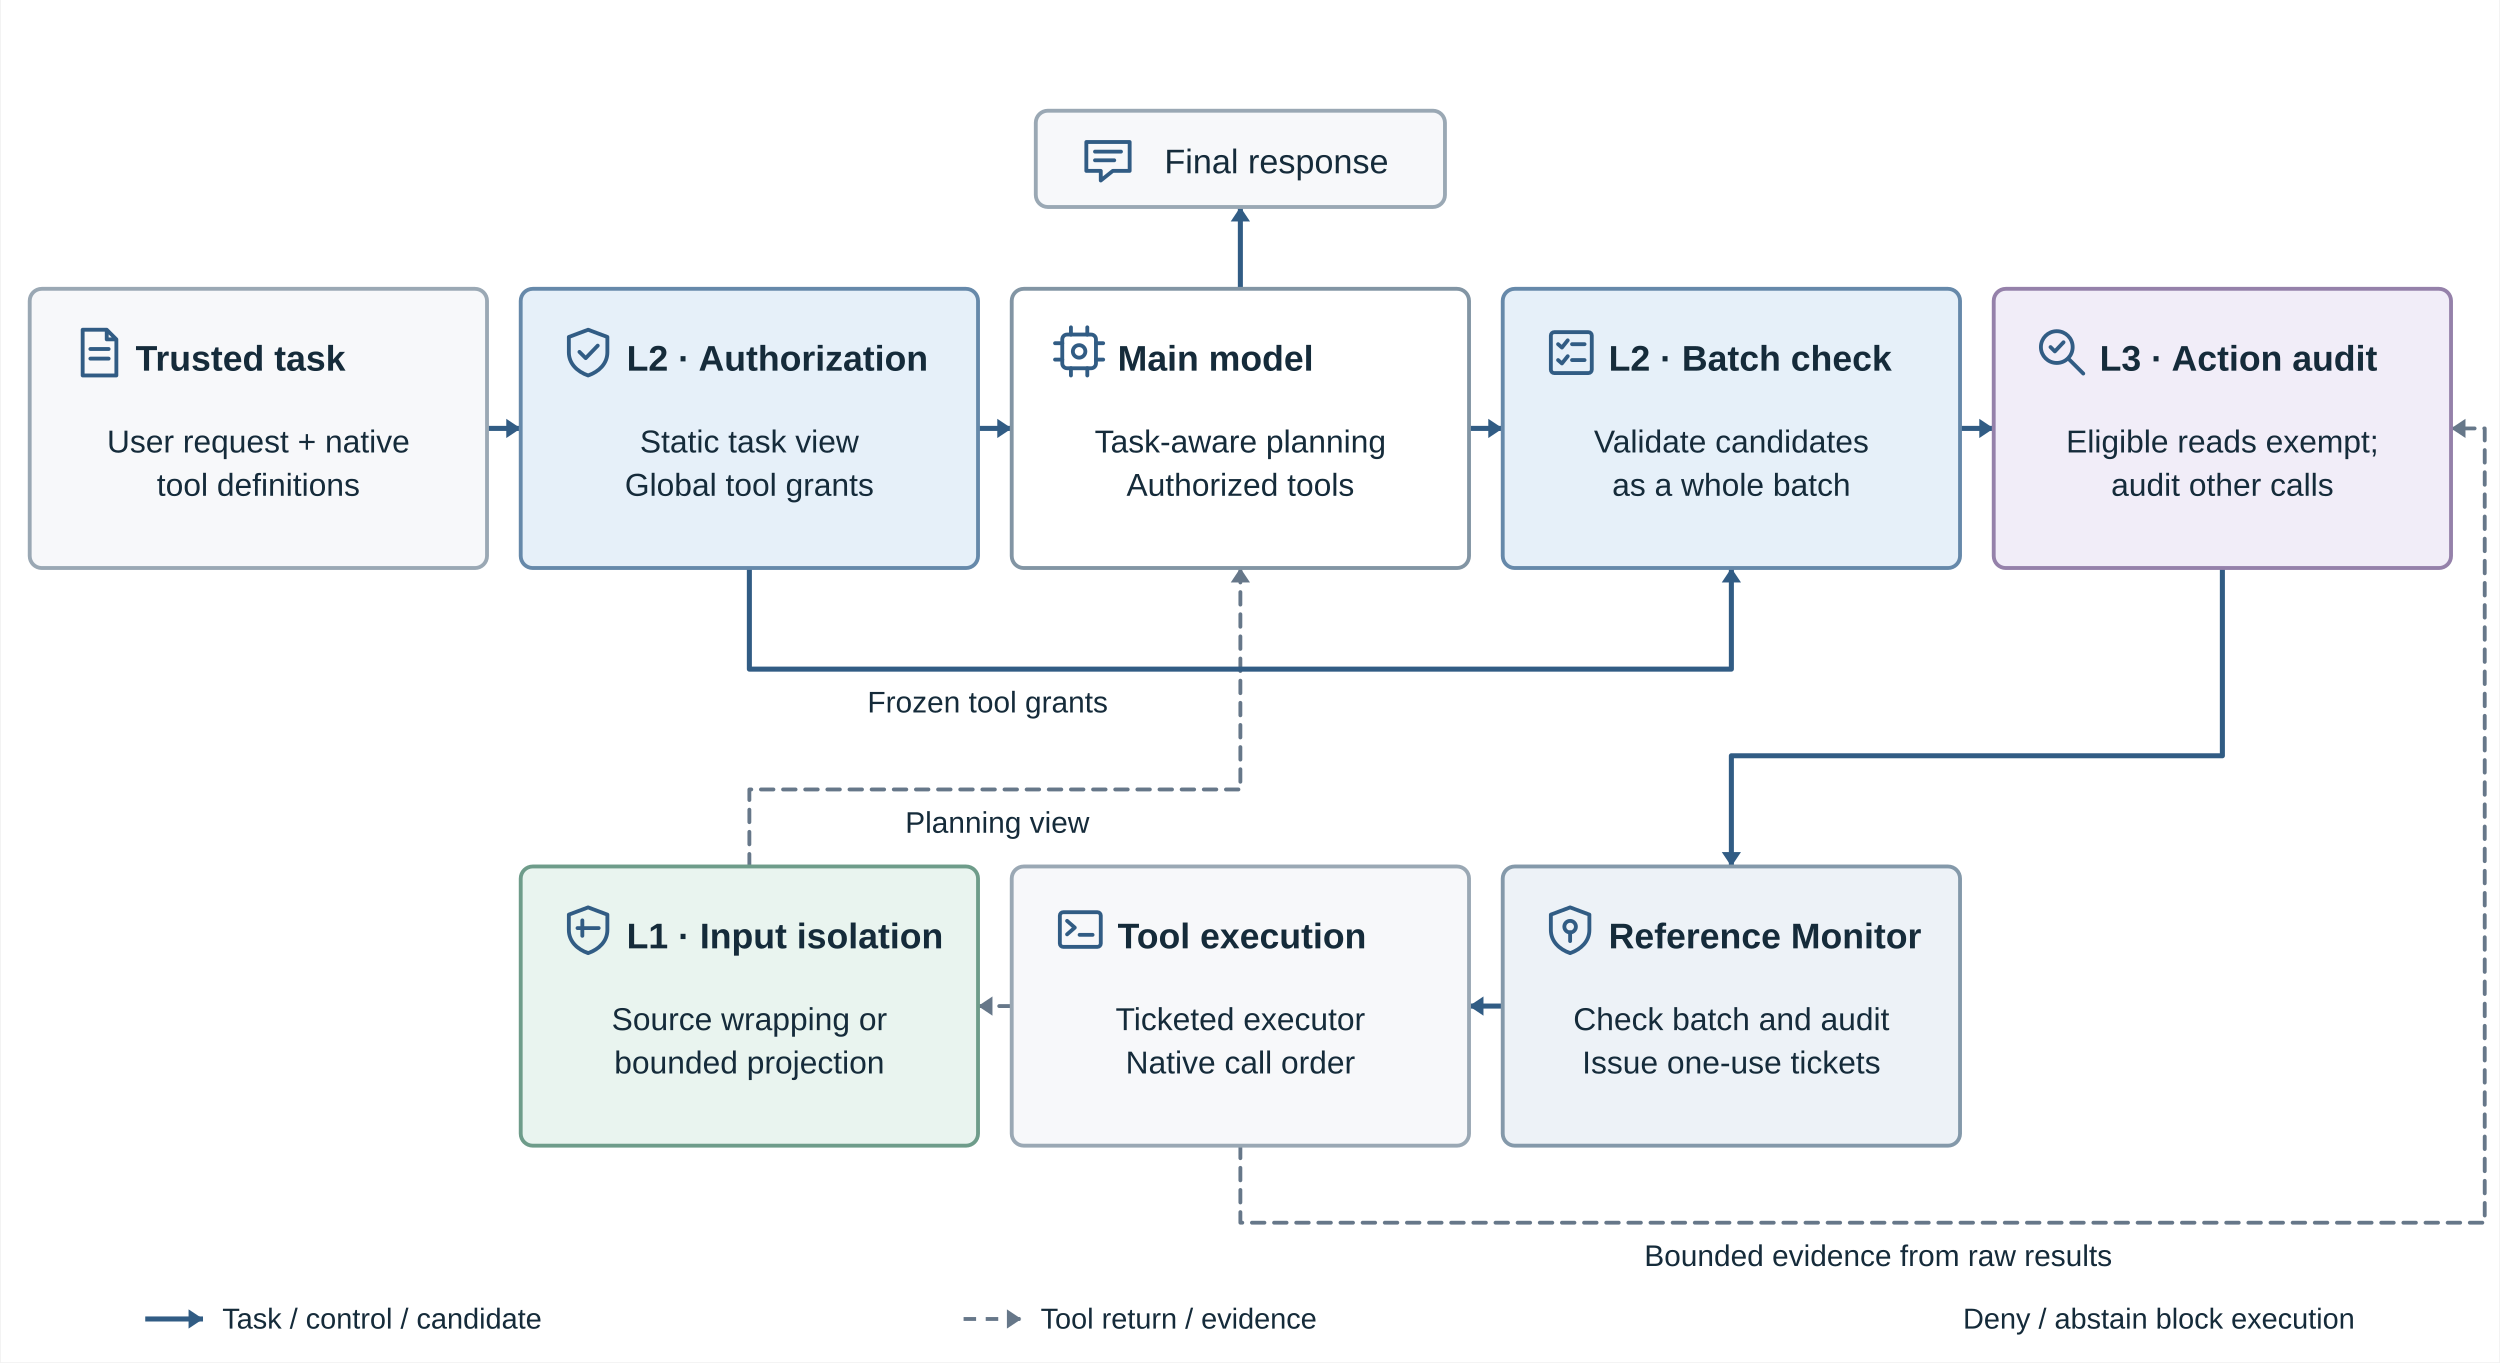
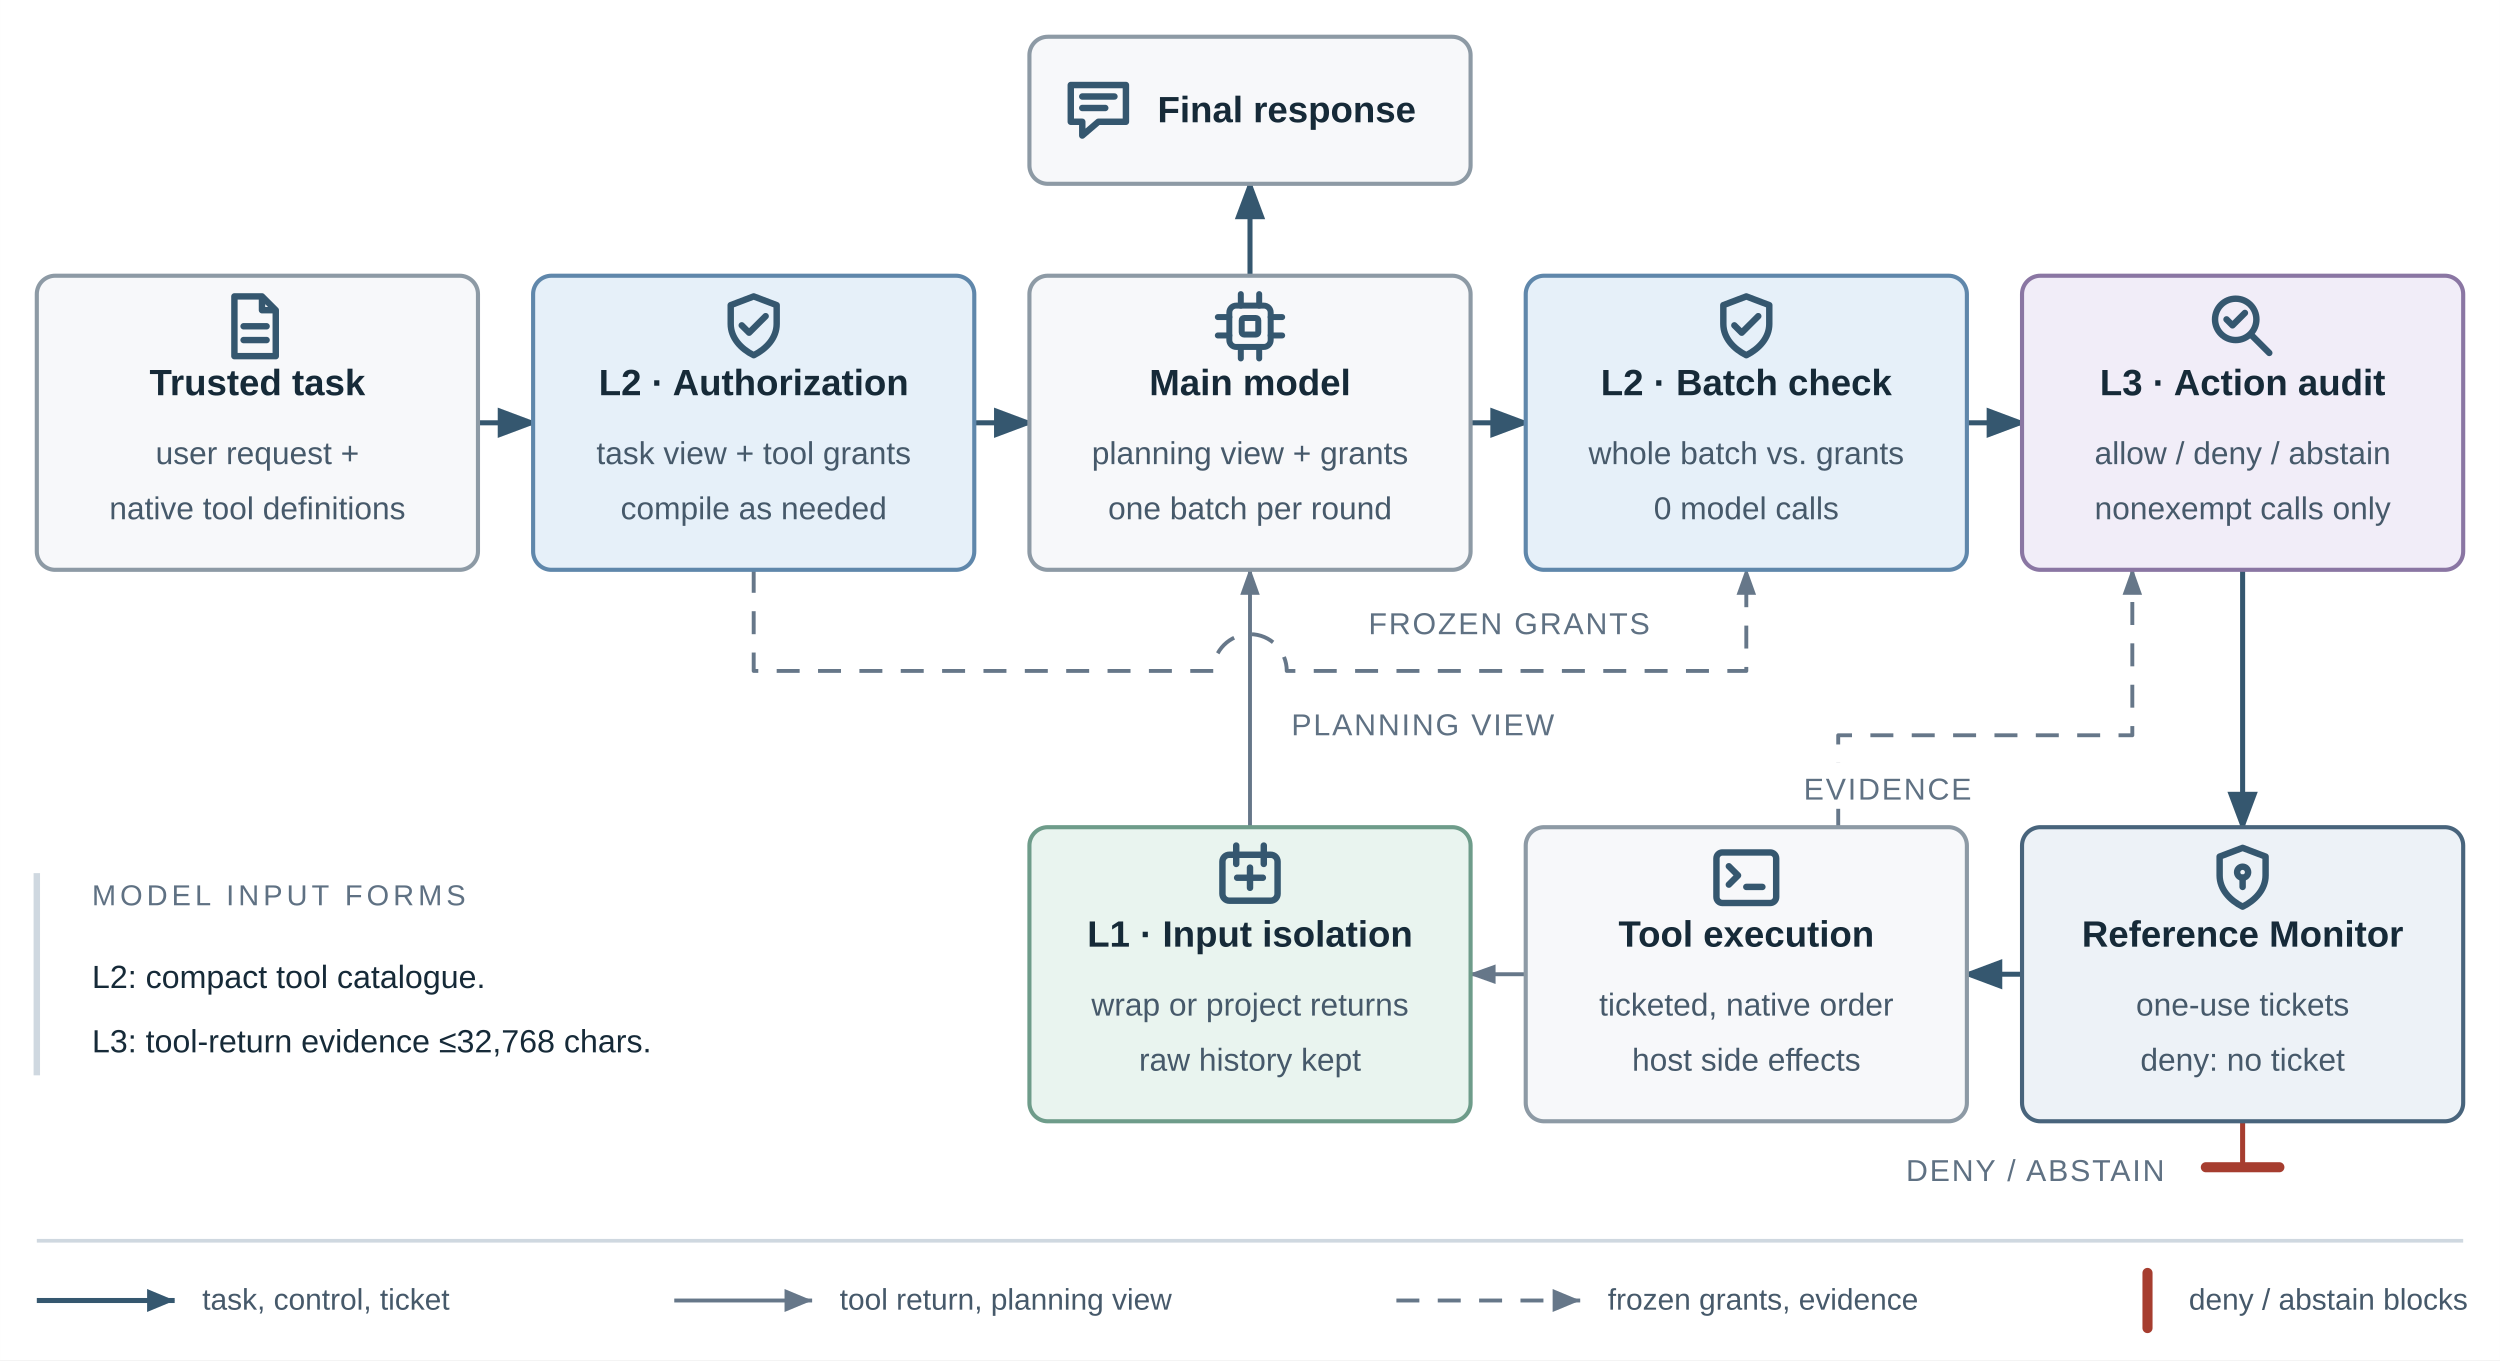
- <svg xmlns="http://www.w3.org/2000/svg" width="183mm" height="99.72mm" viewBox="0 0 519 283" role="img" aria-labelledby="dscg-title dscg-desc">
-   <rect x="0" y="0" width="519" height="283" fill="#ffffff" />
-   <g id="edge-task-to-authorization" fill="none" stroke="#315c84" stroke-width="1.05" stroke-linecap="round" stroke-linejoin="round">
-     <path d="M101 89 H108" />
-   </g>
-   <polygon points="108,89 105,87 105,91" fill="#315c84" />
-   <g id="edge-authorization-to-model" fill="none" stroke="#315c84" stroke-width="1.05" stroke-linecap="round" stroke-linejoin="round">
-     <path d="M203 89 H210" />
-   </g>
-   <polygon points="210,89 207,87 207,91" fill="#315c84" />
-   <g id="edge-model-to-batch" fill="none" stroke="#315c84" stroke-width="1.05" stroke-linecap="round" stroke-linejoin="round">
-     <path d="M305 89 H312" />
-   </g>
-   <polygon points="312,89 309,87 309,91" fill="#315c84" />
-   <g id="edge-batch-to-audit" fill="none" stroke="#315c84" stroke-width="1.05" stroke-linecap="round" stroke-linejoin="round">
-     <path d="M407 89 H414" />
-   </g>
-   <polygon points="414,89 411,87 411,91" fill="#315c84" />
-   <g id="edge-audit-to-monitor" fill="none" stroke="#315c84" stroke-width="1.05" stroke-linecap="round" stroke-linejoin="round">
-     <path d="M461.5 118 V157 H359.5 V180" />
-   </g>
-   <polygon points="359.5,180 357.5,177 361.5,177" fill="#315c84" />
-   <g id="edge-monitor-to-execution" fill="none" stroke="#315c84" stroke-width="1.05" stroke-linecap="round" stroke-linejoin="round">
-     <path d="M312 209 H305" />
-   </g>
-   <polygon points="305,209 308,207 308,211" fill="#315c84" />
-   <g id="edge-execution-to-isolation" fill="none" stroke="#667789" stroke-width="0.8" stroke-linecap="round" stroke-linejoin="round">
-     <path d="M210.000 209.000 L207.400 209.000 M205.400 209.000 L203.000 209.000" />
-   </g>
-   <polygon points="203,209 206,207 206,211" fill="#667789" />
-   <g id="edge-isolation-to-planner" fill="none" stroke="#667789" stroke-width="0.8" stroke-linecap="round" stroke-linejoin="round">
-     <path d="M155.500 180.000 L155.500 177.400 M155.500 175.400 L155.500 172.800 M155.500 170.800 L155.500 168.200 M155.500 166.200 L155.500 164.000 M155.500 164.000 L155.900 164.000 M157.900 164.000 L160.500 164.000 M162.500 164.000 L165.100 164.000 M167.100 164.000 L169.700 164.000 M171.700 164.000 L174.300 164.000 M176.300 164.000 L178.900 164.000 M180.900 164.000 L183.500 164.000 M185.500 164.000 L188.100 164.000 M190.100 164.000 L192.700 164.000 M194.700 164.000 L197.300 164.000 M199.300 164.000 L201.900 164.000 M203.900 164.000 L206.500 164.000 M208.500 164.000 L211.100 164.000 M213.100 164.000 L215.700 164.000 M217.700 164.000 L220.300 164.000 M222.300 164.000 L224.900 164.000 M226.900 164.000 L229.500 164.000 M231.500 164.000 L234.100 164.000 M236.100 164.000 L238.700 164.000 M240.700 164.000 L243.300 164.000 M245.300 164.000 L247.900 164.000 M249.900 164.000 L252.500 164.000 M254.500 164.000 L257.100 164.000 M257.500 162.400 L257.500 159.800 M257.500 157.800 L257.500 155.200 M257.500 153.200 L257.500 150.600 M257.500 148.600 L257.500 146.000 M257.500 144.000 L257.500 141.400 M257.500 139.400 L257.500 136.800 M257.500 134.800 L257.500 132.200 M257.500 130.200 L257.500 127.600 M257.500 125.600 L257.500 123.000 M257.500 121.000 L257.500 118.400" />
-   </g>
-   <polygon points="257.5,118 255.5,121 259.5,121" fill="#667789" />
-   <g id="edge-frozen-grants-to-batch" fill="none" stroke="#315c84" stroke-width="1.05" stroke-linecap="round" stroke-linejoin="round">
-     <path d="M155.5 118 V139 H359.5 V118" />
-   </g>
-   <polygon points="359.5,118 357.5,121 361.5,121" fill="#315c84" />
-   <g id="edge-raw-evidence-to-audit" fill="none" stroke="#667789" stroke-width="0.8" stroke-linecap="round" stroke-linejoin="round">
-     <path d="M257.500 238.000 L257.500 240.600 M257.500 242.600 L257.500 245.200 M257.500 247.200 L257.500 249.800 M257.500 251.800 L257.500 254.000 M257.500 254.000 L257.900 254.000 M259.900 254.000 L262.500 254.000 M264.500 254.000 L267.100 254.000 M269.100 254.000 L271.700 254.000 M273.700 254.000 L276.300 254.000 M278.300 254.000 L280.900 254.000 M282.900 254.000 L285.500 254.000 M287.500 254.000 L290.100 254.000 M292.100 254.000 L294.700 254.000 M296.700 254.000 L299.300 254.000 M301.300 254.000 L303.900 254.000 M305.900 254.000 L308.500 254.000 M310.500 254.000 L313.100 254.000 M315.100 254.000 L317.700 254.000 M319.700 254.000 L322.300 254.000 M324.300 254.000 L326.900 254.000 M328.900 254.000 L331.500 254.000 M333.500 254.000 L336.100 254.000 M338.100 254.000 L340.700 254.000 M342.700 254.000 L345.300 254.000 M347.300 254.000 L349.900 254.000 M351.900 254.000 L354.500 254.000 M356.500 254.000 L359.100 254.000 M361.100 254.000 L363.700 254.000 M365.700 254.000 L368.300 254.000 M370.300 254.000 L372.900 254.000 M374.900 254.000 L377.500 254.000 M379.500 254.000 L382.100 254.000 M384.100 254.000 L386.700 254.000 M388.700 254.000 L391.300 254.000 M393.300 254.000 L395.900 254.000 M397.900 254.000 L400.500 254.000 M402.500 254.000 L405.100 254.000 M407.100 254.000 L409.700 254.000 M411.700 254.000 L414.300 254.000 M416.300 254.000 L418.900 254.000 M420.900 254.000 L423.500 254.000 M425.500 254.000 L428.100 254.000 M430.100 254.000 L432.700 254.000 M434.700 254.000 L437.300 254.000 M439.300 254.000 L441.900 254.000 M443.900 254.000 L446.500 254.000 M448.500 254.000 L451.100 254.000 M453.100 254.000 L455.700 254.000 M457.700 254.000 L460.300 254.000 M462.300 254.000 L464.900 254.000 M466.900 254.000 L469.500 254.000 M471.500 254.000 L474.100 254.000 M476.100 254.000 L478.700 254.000 M480.700 254.000 L483.300 254.000 M485.300 254.000 L487.900 254.000 M489.900 254.000 L492.500 254.000 M494.500 254.000 L497.100 254.000 M499.100 254.000 L501.700 254.000 M503.700 254.000 L506.300 254.000 M508.300 254.000 L510.900 254.000 M512.900 254.000 L515.500 254.000 M516.000 252.500 L516.000 249.900 M516.000 247.900 L516.000 245.300 M516.000 243.300 L516.000 240.700 M516.000 238.700 L516.000 236.100 M516.000 234.100 L516.000 231.500 M516.000 229.500 L516.000 226.900 M516.000 224.900 L516.000 222.300 M516.000 220.300 L516.000 217.700 M516.000 215.700 L516.000 213.100 M516.000 211.100 L516.000 208.500 M516.000 206.500 L516.000 203.900 M516.000 201.900 L516.000 199.300 M516.000 197.300 L516.000 194.700 M516.000 192.700 L516.000 190.100 M516.000 188.100 L516.000 185.500 M516.000 183.500 L516.000 180.900 M516.000 178.900 L516.000 176.300 M516.000 174.300 L516.000 171.700 M516.000 169.700 L516.000 167.100 M516.000 165.100 L516.000 162.500 M516.000 160.500 L516.000 157.900 M516.000 155.900 L516.000 153.300 M516.000 151.300 L516.000 148.700 M516.000 146.700 L516.000 144.100 M516.000 142.100 L516.000 139.500 M516.000 137.500 L516.000 134.900 M516.000 132.900 L516.000 130.300 M516.000 128.300 L516.000 125.700 M516.000 123.700 L516.000 121.100 M516.000 119.100 L516.000 116.500 M516.000 114.500 L516.000 111.900 M516.000 109.900 L516.000 107.300 M516.000 105.300 L516.000 102.700 M516.000 100.700 L516.000 98.100 M516.000 96.100 L516.000 93.500 M516.000 91.500 L516.000 89.000 M516.000 89.000 L515.900 89.000 M513.900 89.000 L511.300 89.000 M509.300 89.000 L509.000 89.000" />
-   </g>
-   <polygon points="509,89 512,87 512,91" fill="#667789" />
-   <g id="edge-model-to-response" fill="none" stroke="#315c84" stroke-width="1.05" stroke-linecap="round" stroke-linejoin="round">
-     <path d="M257.5 60 V43" />
-   </g>
-   <polygon points="257.5,43 255.5,46 259.5,46" fill="#315c84" />
-   <text x="205" y="148" text-anchor="middle" font-family="Arial, Helvetica, sans-serif" font-size="6.2" fill="#152b3a">Frozen tool grants</text>
-   <text x="207" y="173" text-anchor="middle" font-family="Arial, Helvetica, sans-serif" font-size="6.2" fill="#152b3a">Planning view</text>
-   <text x="390" y="263" text-anchor="middle" font-family="Arial, Helvetica, sans-serif" font-size="6.2" fill="#152b3a">Bounded evidence from raw results</text>
+ <svg xmlns="http://www.w3.org/2000/svg" width="183.0mm" height="99.57mm" viewBox="0 0 544 296" role="img" aria-labelledby="system-architecture-title system-architecture-desc" id="system-architecture-root">
+   <defs>
+     <style>#system-architecture-root { color: #162a38; font-family: Arial,Helvetica,sans-serif; }
+       #system-architecture-root p.sub { margin:0 0 22px;font-size:13px;color:#46596a }
+       #system-architecture-root .diagram-container { width:100%;overflow-x:auto;border-top:1px solid #cfd8e0;padding-top:18px }
+       #system-architecture-root .diagram-container svg { display:block;width:100%;min-width:544px;height:auto }
+       @media print {
+ #system-architecture-root .diagram-container { overflow-x:visible }
+       #system-architecture-root .diagram-container svg { min-width:0 }
+ }</style>
+     <marker id="system-architecture-arrow-control" markerWidth="8" markerHeight="6" refX="7" refY="3" orient="auto">
+       <polygon points="0 0, 8 3, 0 6" fill="#35576f" />
+     </marker>
+     <marker id="system-architecture-arrow-return" markerWidth="7" markerHeight="5" refX="6.4" refY="2.5" orient="auto">
+       <polygon points="0 0, 7 2.5, 0 5" fill="#667789" />
+     </marker>
+     <g id="system-architecture-icon-task" fill="none" stroke="#35576f" stroke-width="1.4" stroke-linecap="round" stroke-linejoin="round">
+       <path d="M3 1.5h6l3 3v10H3z M9 1.5v3h3 M5 8h5 M5 11h5" />
+     </g>
+     <g id="system-architecture-icon-l2" fill="none" stroke="#35576f" stroke-width="1.4" stroke-linecap="round" stroke-linejoin="round">
+       <path d="M8 1.5 13 3.4v4.1c0 3-2.2 5.4-5 6.8-2.8-1.4-5-3.8-5-6.8V3.4z M5.4 7.8l1.6 1.6 3.6-3.6" />
+     </g>
+     <g id="system-architecture-icon-model" fill="none" stroke="#35576f" stroke-width="1.3" stroke-linecap="round" stroke-linejoin="round">
+       <rect x="3.5" y="3.5" width="9" height="9" rx="1.5" />
+       <rect x="6.2" y="6.2" width="3.6" height="3.6" rx=".5" />
+       <path d="M6 1v2.5 M10 1v2.5 M6 12.5V15 M10 12.5V15 M1 6h2.5 M1 10h2.5 M12.5 6H15 M12.5 10H15" />
+     </g>
+     <g id="system-architecture-icon-audit" fill="none" stroke="#35576f" stroke-width="1.4" stroke-linecap="round" stroke-linejoin="round">
+       <circle cx="6.5" cy="6.5" r="4.5" />
+       <path d="m10 10 3.8 3.8 M4.5 6.5l1.3 1.3 2.7-2.7" />
+     </g>
+     <g id="system-architecture-icon-l1" fill="none" stroke="#35576f" stroke-width="1.4" stroke-linecap="round" stroke-linejoin="round">
+       <rect x="2" y="3" width="12" height="10" rx="1.5" />
+       <path d="M5 1v4 M11 1v4 M5.2 8h5.6 M8 5.8v4.4" />
+     </g>
+     <g id="system-architecture-icon-tools" fill="none" stroke="#35576f" stroke-width="1.4" stroke-linecap="round" stroke-linejoin="round">
+       <rect x="1.5" y="2.5" width="13" height="11" rx="1.3" />
+       <path d="m4.2 5.5 2 2-2 2 M8 10h3.5" />
+     </g>
+     <g id="system-architecture-icon-monitor" fill="none" stroke="#35576f" stroke-width="1.4" stroke-linecap="round" stroke-linejoin="round">
+       <path d="M8 1.5 13 3.4v4.1c0 3-2.2 5.4-5 6.8-2.8-1.4-5-3.8-5-6.8V3.4z" />
+       <circle cx="8" cy="6.8" r="1.2" />
+       <path d="M8 8v2" />
+     </g>
+     <g id="system-architecture-icon-response" fill="none" stroke="#35576f" stroke-width="1.4" stroke-linecap="round" stroke-linejoin="round">
+       <path d="M2 2.5h12v8H8l-3.5 3v-3H2z M4.5 5h7 M4.5 7.5h5" />
+     </g>
+   </defs>
+   <rect width="544" height="296" fill="#ffffff" />
+   <path d="M104,92 H116" fill="none" stroke="#35576f" stroke-width="1.1" stroke-linecap="butt" stroke-linejoin="round" marker-end="url(#system-architecture-arrow-control)" />
+   <path d="M212,92 H224" fill="none" stroke="#35576f" stroke-width="1.1" stroke-linecap="butt" stroke-linejoin="round" marker-end="url(#system-architecture-arrow-control)" />
+   <path d="M320,92 H332" fill="none" stroke="#35576f" stroke-width="1.1" stroke-linecap="butt" stroke-linejoin="round" marker-end="url(#system-architecture-arrow-control)" />
+   <path d="M428,92 H440" fill="none" stroke="#35576f" stroke-width="1.1" stroke-linecap="butt" stroke-linejoin="round" marker-end="url(#system-architecture-arrow-control)" />
+   <path d="M488,124 V180" fill="none" stroke="#35576f" stroke-width="1.1" stroke-linecap="butt" stroke-linejoin="round" marker-end="url(#system-architecture-arrow-control)" />
+   <path d="M440,212 H428" fill="none" stroke="#35576f" stroke-width="1.1" stroke-linecap="butt" stroke-linejoin="round" marker-end="url(#system-architecture-arrow-control)" />
+   <path d="M332,212 H320" fill="none" stroke="#667789" stroke-width="0.85" stroke-linecap="butt" stroke-linejoin="round" marker-end="url(#system-architecture-arrow-return)" />
+   <path d="M272,180 V124" fill="none" stroke="#667789" stroke-width="0.85" stroke-linecap="butt" stroke-linejoin="round" marker-end="url(#system-architecture-arrow-return)" />
+   <path d="M272,60 V40" fill="none" stroke="#35576f" stroke-width="1.1" stroke-linecap="butt" stroke-linejoin="round" marker-end="url(#system-architecture-arrow-control)" />
+   <path d="M164,124 V146 H264 a8,8 0 0 1 16,0 H380 V124" fill="none" stroke="#667789" stroke-width="0.85" stroke-linecap="butt" stroke-linejoin="round" stroke-dasharray="5,4" marker-end="url(#system-architecture-arrow-return)" />
+   <path d="M400,180 V160 H464 V124" fill="none" stroke="#667789" stroke-width="0.85" stroke-linecap="butt" stroke-linejoin="round" stroke-dasharray="5,4" marker-end="url(#system-architecture-arrow-return)" />
+   <path d="M488,244 V254" fill="none" stroke="#a63d2f" stroke-width="1.1" stroke-linecap="butt" />
+   <path d="M480,254 H496" fill="none" stroke="#a63d2f" stroke-width="2.2" stroke-linecap="round" />
  <g id="node-trusted-task">
-     <rect x="6" y="60" width="95" height="58" rx="2.5" fill="#f7f8fa" stroke="#9aa8b4" stroke-width="0.8" />
-     <g id="icon-trusted-task" transform="translate(15 68)" fill="none" stroke="#315c84" stroke-width="0.8" stroke-linecap="round" stroke-linejoin="round">
-       <path d="M2 0.5 H7 L9 2.5 V10 H2 Z M7 0.5 V2.5 H9 M3.6 4.5 H7.4 M3.6 6.5 H7.4" />
-     </g>
-     <text x="28" y="77" text-anchor="start" font-family="Arial, Helvetica, sans-serif" font-size="7.4" font-weight="600" fill="#152b3a">Trusted task</text>
-     <text x="53.5" y="94" text-anchor="middle" font-family="Arial, Helvetica, sans-serif" font-size="6.6" fill="#152b3a">User request + native</text>
-     <text x="53.5" y="103" text-anchor="middle" font-family="Arial, Helvetica, sans-serif" font-size="6.6" fill="#152b3a">tool definitions</text>
+     <rect x="8" y="60" width="96" height="64" rx="4" fill="#f7f8fa" stroke="#8d9aa5" stroke-width="0.9" />
+     <use href="#system-architecture-icon-task" x="48" y="63" />
+     <text x="56" y="86" font-family="Arial, Helvetica, sans-serif" font-size="7.97" fill="#162a38" text-anchor="middle" font-weight="600">Trusted task</text>
+     <text x="56" y="101" font-family="Arial, Helvetica, sans-serif" font-size="6.9" fill="#46596a" text-anchor="middle">user request +</text>
+     <text x="56" y="113" font-family="Arial, Helvetica, sans-serif" font-size="6.9" fill="#46596a" text-anchor="middle">native tool definitions</text>
  </g>
  <g id="node-l2-authorization">
-     <rect x="108" y="60" width="95" height="58" rx="2.5" fill="#e6f0f9" stroke="#6689aa" stroke-width="0.8" />
-     <g id="icon-l2-authorization" transform="translate(117 68)" fill="none" stroke="#315c84" stroke-width="0.8" stroke-linecap="round" stroke-linejoin="round">
-       <path d="M5 0.5 L9 2 V5.2 C9 7.5 7.3 9.2 5 10 C2.7 9.2 1 7.5 1 5.2 V2 Z M3.2 5.1 L4.5 6.4 L7 3.8" />
-     </g>
-     <text x="130" y="77" text-anchor="start" font-family="Arial, Helvetica, sans-serif" font-size="7.4" font-weight="600" fill="#152b3a">L2 · Authorization</text>
-     <text x="155.5" y="94" text-anchor="middle" font-family="Arial, Helvetica, sans-serif" font-size="6.6" fill="#152b3a">Static task view</text>
-     <text x="155.5" y="103" text-anchor="middle" font-family="Arial, Helvetica, sans-serif" font-size="6.6" fill="#152b3a">Global tool grants</text>
+     <rect x="116" y="60" width="96" height="64" rx="4" fill="#e6f0f9" stroke="#5f87ab" stroke-width="0.9" />
+     <use href="#system-architecture-icon-l2" x="156" y="63" />
+     <text x="164" y="86" font-family="Arial, Helvetica, sans-serif" font-size="7.97" fill="#162a38" text-anchor="middle" font-weight="600">L2 · Authorization</text>
+     <text x="164" y="101" font-family="Arial, Helvetica, sans-serif" font-size="6.9" fill="#46596a" text-anchor="middle">task view + tool grants</text>
+     <text x="164" y="113" font-family="Arial, Helvetica, sans-serif" font-size="6.9" fill="#46596a" text-anchor="middle">compile as needed</text>
  </g>
  <g id="node-main-model">
-     <rect x="210" y="60" width="95" height="58" rx="2.5" fill="#ffffff" stroke="#8295a4" stroke-width="0.8" />
-     <g id="icon-main-model" transform="translate(219 68)" fill="none" stroke="#315c84" stroke-width="0.8" stroke-linecap="round" stroke-linejoin="round">
-       <rect x="1.5" y="1.5" width="7" height="7" rx="1" />
-       <path d="M3.3 0 V1.5 M6.7 0 V1.5 M3.3 8.5 V10 M6.7 8.5 V10 M0 3.3 H1.5 M0 6.7 H1.5 M8.5 3.3 H10 M8.5 6.7 H10" />
-       <circle cx="5" cy="5" r="1.3" />
-     </g>
-     <text x="232" y="77" text-anchor="start" font-family="Arial, Helvetica, sans-serif" font-size="7.4" font-weight="600" fill="#152b3a">Main model</text>
-     <text x="257.5" y="94" text-anchor="middle" font-family="Arial, Helvetica, sans-serif" font-size="6.6" fill="#152b3a">Task-aware planning</text>
-     <text x="257.5" y="103" text-anchor="middle" font-family="Arial, Helvetica, sans-serif" font-size="6.6" fill="#152b3a">Authorized tools</text>
+     <rect x="224" y="60" width="96" height="64" rx="4" fill="#f7f8fa" stroke="#8d9aa5" stroke-width="0.9" />
+     <use href="#system-architecture-icon-model" x="264" y="63" />
+     <text x="272" y="86" font-family="Arial, Helvetica, sans-serif" font-size="7.97" fill="#162a38" text-anchor="middle" font-weight="600">Main model</text>
+     <text x="272" y="101" font-family="Arial, Helvetica, sans-serif" font-size="6.9" fill="#46596a" text-anchor="middle">planning view + grants</text>
+     <text x="272" y="113" font-family="Arial, Helvetica, sans-serif" font-size="6.9" fill="#46596a" text-anchor="middle">one batch per round</text>
  </g>
  <g id="node-l2-batch-check">
-     <rect x="312" y="60" width="95" height="58" rx="2.5" fill="#e6f0f9" stroke="#6689aa" stroke-width="0.8" />
-     <g id="icon-l2-batch-check" transform="translate(321 68)" fill="none" stroke="#315c84" stroke-width="0.8" stroke-linecap="round" stroke-linejoin="round">
-       <rect x="1" y="1" width="8.5" height="8.5" rx="0.7" />
-       <path d="M2.5 3.5 L3.3 4.2 L4.5 2.7 M5.4 3.5 H8 M2.5 6.8 L3.3 7.5 L4.5 6 M5.4 6.8 H8" />
-     </g>
-     <text x="334" y="77" text-anchor="start" font-family="Arial, Helvetica, sans-serif" font-size="7.4" font-weight="600" fill="#152b3a">L2 · Batch check</text>
-     <text x="359.5" y="94" text-anchor="middle" font-family="Arial, Helvetica, sans-serif" font-size="6.6" fill="#152b3a">Validate candidates</text>
-     <text x="359.5" y="103" text-anchor="middle" font-family="Arial, Helvetica, sans-serif" font-size="6.6" fill="#152b3a">as a whole batch</text>
+     <rect x="332" y="60" width="96" height="64" rx="4" fill="#e6f0f9" stroke="#5f87ab" stroke-width="0.9" />
+     <use href="#system-architecture-icon-l2" x="372" y="63" />
+     <text x="380" y="86" font-family="Arial, Helvetica, sans-serif" font-size="7.97" fill="#162a38" text-anchor="middle" font-weight="600">L2 · Batch check</text>
+     <text x="380" y="101" font-family="Arial, Helvetica, sans-serif" font-size="6.9" fill="#46596a" text-anchor="middle">whole batch vs. grants</text>
+     <text x="380" y="113" font-family="Arial, Helvetica, sans-serif" font-size="6.9" fill="#46596a" text-anchor="middle">0 model calls</text>
  </g>
  <g id="node-l3-action-audit">
-     <rect x="414" y="60" width="95" height="58" rx="2.5" fill="#f1edf8" stroke="#9581aa" stroke-width="0.8" />
-     <g id="icon-l3-action-audit" transform="translate(423 68)" fill="none" stroke="#315c84" stroke-width="0.8" stroke-linecap="round" stroke-linejoin="round">
-       <circle cx="4.1" cy="4.1" r="3.3" />
-       <path d="M6.5 6.5 L9.6 9.6 M2.8 4.1 L3.7 5 L5.5 3.1" />
-     </g>
-     <text x="436" y="77" text-anchor="start" font-family="Arial, Helvetica, sans-serif" font-size="7.4" font-weight="600" fill="#152b3a">L3 · Action audit</text>
-     <text x="461.5" y="94" text-anchor="middle" font-family="Arial, Helvetica, sans-serif" font-size="6.6" fill="#152b3a">Eligible reads exempt;</text>
-     <text x="461.5" y="103" text-anchor="middle" font-family="Arial, Helvetica, sans-serif" font-size="6.6" fill="#152b3a">audit other calls</text>
+     <rect x="440" y="60" width="96" height="64" rx="4" fill="#f1edf8" stroke="#8a76a3" stroke-width="0.9" />
+     <use href="#system-architecture-icon-audit" x="480" y="63" />
+     <text x="488" y="86" font-family="Arial, Helvetica, sans-serif" font-size="7.97" fill="#162a38" text-anchor="middle" font-weight="600">L3 · Action audit</text>
+     <text x="488" y="101" font-family="Arial, Helvetica, sans-serif" font-size="6.9" fill="#46596a" text-anchor="middle">allow / deny / abstain</text>
+     <text x="488" y="113" font-family="Arial, Helvetica, sans-serif" font-size="6.9" fill="#46596a" text-anchor="middle">nonexempt calls only</text>
  </g>
  <g id="node-l1-isolation">
-     <rect x="108" y="180" width="95" height="58" rx="2.5" fill="#e9f4ef" stroke="#6e9c8a" stroke-width="0.8" />
-     <g id="icon-l1-isolation" transform="translate(117 188)" fill="none" stroke="#315c84" stroke-width="0.8" stroke-linecap="round" stroke-linejoin="round">
-       <path d="M5 0.5 L9 2 V5.2 C9 7.5 7.3 9.2 5 10 C2.7 9.2 1 7.5 1 5.2 V2 Z M2.8 4.8 H7.2 M3.8 3.2 V6.4" />
-     </g>
-     <text x="130" y="197" text-anchor="start" font-family="Arial, Helvetica, sans-serif" font-size="7.4" font-weight="600" fill="#152b3a">L1 · Input isolation</text>
-     <text x="155.5" y="214" text-anchor="middle" font-family="Arial, Helvetica, sans-serif" font-size="6.6" fill="#152b3a">Source wrapping or</text>
-     <text x="155.5" y="223" text-anchor="middle" font-family="Arial, Helvetica, sans-serif" font-size="6.6" fill="#152b3a">bounded projection</text>
+     <rect x="224" y="180" width="96" height="64" rx="4" fill="#e9f4ef" stroke="#6e9c8a" stroke-width="0.9" />
+     <use href="#system-architecture-icon-l1" x="264" y="183" />
+     <text x="272" y="206" font-family="Arial, Helvetica, sans-serif" font-size="7.97" fill="#162a38" text-anchor="middle" font-weight="600">L1 · Input isolation</text>
+     <text x="272" y="221" font-family="Arial, Helvetica, sans-serif" font-size="6.9" fill="#46596a" text-anchor="middle">wrap or project returns</text>
+     <text x="272" y="233" font-family="Arial, Helvetica, sans-serif" font-size="6.9" fill="#46596a" text-anchor="middle">raw history kept</text>
  </g>
  <g id="node-tool-execution">
-     <rect x="210" y="180" width="95" height="58" rx="2.5" fill="#f7f8fa" stroke="#9aa8b4" stroke-width="0.8" />
-     <g id="icon-tool-execution" transform="translate(219 188)" fill="none" stroke="#315c84" stroke-width="0.8" stroke-linecap="round" stroke-linejoin="round">
-       <rect x="1" y="1.5" width="8.5" height="7.2" rx="0.7" />
-       <path d="M2.5 3.3 L4.1 4.7 L2.5 6.1 M5.1 6.2 H7.8" />
-     </g>
-     <text x="232" y="197" text-anchor="start" font-family="Arial, Helvetica, sans-serif" font-size="7.4" font-weight="600" fill="#152b3a">Tool execution</text>
-     <text x="257.5" y="214" text-anchor="middle" font-family="Arial, Helvetica, sans-serif" font-size="6.6" fill="#152b3a">Ticketed executor</text>
-     <text x="257.5" y="223" text-anchor="middle" font-family="Arial, Helvetica, sans-serif" font-size="6.6" fill="#152b3a">Native call order</text>
+     <rect x="332" y="180" width="96" height="64" rx="4" fill="#f7f8fa" stroke="#8d9aa5" stroke-width="0.9" />
+     <use href="#system-architecture-icon-tools" x="372" y="183" />
+     <text x="380" y="206" font-family="Arial, Helvetica, sans-serif" font-size="7.97" fill="#162a38" text-anchor="middle" font-weight="600">Tool execution</text>
+     <text x="380" y="221" font-family="Arial, Helvetica, sans-serif" font-size="6.9" fill="#46596a" text-anchor="middle">ticketed, native order</text>
+     <text x="380" y="233" font-family="Arial, Helvetica, sans-serif" font-size="6.9" fill="#46596a" text-anchor="middle">host side effects</text>
  </g>
  <g id="node-reference-monitor">
-     <rect x="312" y="180" width="95" height="58" rx="2.5" fill="#edf2f7" stroke="#8499aa" stroke-width="0.8" />
-     <g id="icon-reference-monitor" transform="translate(321 188)" fill="none" stroke="#315c84" stroke-width="0.8" stroke-linecap="round" stroke-linejoin="round">
-       <path d="M5 0.5 L9 2 V5.2 C9 7.5 7.3 9.2 5 10 C2.7 9.2 1 7.5 1 5.2 V2 Z" />
-       <circle cx="5" cy="4.5" r="1.2" />
-       <path d="M5 5.7 V7.5" />
-     </g>
-     <text x="334" y="197" text-anchor="start" font-family="Arial, Helvetica, sans-serif" font-size="7.4" font-weight="600" fill="#152b3a">Reference Monitor</text>
-     <text x="359.5" y="214" text-anchor="middle" font-family="Arial, Helvetica, sans-serif" font-size="6.6" fill="#152b3a">Check batch and audit</text>
-     <text x="359.5" y="223" text-anchor="middle" font-family="Arial, Helvetica, sans-serif" font-size="6.6" fill="#152b3a">Issue one-use tickets</text>
+     <rect x="440" y="180" width="96" height="64" rx="4" fill="#edf2f7" stroke="#48647c" stroke-width="0.9" />
+     <use href="#system-architecture-icon-monitor" x="480" y="183" />
+     <text x="488" y="206" font-family="Arial, Helvetica, sans-serif" font-size="7.97" fill="#162a38" text-anchor="middle" font-weight="600">Reference Monitor</text>
+     <text x="488" y="221" font-family="Arial, Helvetica, sans-serif" font-size="6.9" fill="#46596a" text-anchor="middle">one-use tickets</text>
+     <text x="488" y="233" font-family="Arial, Helvetica, sans-serif" font-size="6.9" fill="#46596a" text-anchor="middle">deny: no ticket</text>
  </g>
  <g id="node-final-response">
-     <rect x="215" y="23" width="85" height="20" rx="2.5" fill="#f7f8fa" stroke="#9aa8b4" stroke-width="0.8" />
-     <g id="icon-final-response" transform="translate(225 28)" fill="none" stroke="#315c84" stroke-width="0.8" stroke-linecap="round" stroke-linejoin="round">
-       <path d="M0.5 1.5 H9.5 V7.5 H6 L3.5 9.5 V7.5 H0.5 Z M2.3 3.5 H7.7 M2.3 5.3 H6.3" />
-     </g>
-     <text x="265" y="36" text-anchor="middle" font-family="Arial, Helvetica, sans-serif" font-size="7.1" fill="#152b3a">Final response</text>
+     <rect x="224" y="8" width="96" height="32" rx="4" fill="#f7f8fa" stroke="#8d9aa5" stroke-width="0.9" />
+     <use href="#system-architecture-icon-response" x="231" y="16" />
+     <text x="280" y="26.6" font-family="Arial, Helvetica, sans-serif" font-size="7.97" fill="#162a38" text-anchor="middle" font-weight="600">Final response</text>
  </g>
-   <path d="M30 274 H42" fill="none" stroke="#315c84" stroke-width="1.05" />
-   <polygon points="42,274 39,272 39,276" fill="#315c84" />
-   <text x="46" y="276" text-anchor="start" font-family="Arial, Helvetica, sans-serif" font-size="6.0" fill="#152b3a">Task / control / candidate</text>
-   <path d="M200.000 274.000 L202.600 274.000 M204.600 274.000 L207.200 274.000 M209.200 274.000 L211.800 274.000" fill="none" stroke="#667789" stroke-width="0.8" />
-   <polygon points="212,274 209,272 209,276" fill="#667789" />
-   <text x="216" y="276" text-anchor="start" font-family="Arial, Helvetica, sans-serif" font-size="6.0" fill="#152b3a">Tool return / evidence</text>
-   <text x="489" y="276" text-anchor="end" font-family="Arial, Helvetica, sans-serif" font-size="6.0" fill="#152b3a">Deny / abstain block execution</text>
+   <rect x="299.53" y="130" width="62.47" height="10" rx="1.5" fill="#ffffff" />
+   <text x="359" y="138" font-family="Arial, Helvetica, sans-serif" font-size="6.6" fill="#5f7183" text-anchor="end" letter-spacing="0.06em">FROZEN GRANTS</text>
+   <rect x="278" y="152" width="58.44" height="10" rx="1.5" fill="#ffffff" />
+   <text x="281" y="160" font-family="Arial, Helvetica, sans-serif" font-size="6.6" fill="#5f7183" letter-spacing="0.06em">PLANNING VIEW</text>
+   <rect x="392.261" y="166" width="39.74" height="10" rx="1.5" fill="#ffffff" />
+   <text x="429" y="174" font-family="Arial, Helvetica, sans-serif" font-size="6.6" fill="#5f7183" text-anchor="end" letter-spacing="0.06em">EVIDENCE</text>
+   <rect x="415.933" y="249" width="58.07" height="10" rx="1.5" fill="#ffffff" />
+   <text x="471" y="257" font-family="Arial, Helvetica, sans-serif" font-size="6.6" fill="#5f7183" text-anchor="end" letter-spacing="0.06em">DENY / ABSTAIN</text>
+   <path d="M8,190 V234" fill="none" stroke="#cfd8e0" stroke-width="1.4" />
+   <text x="20" y="197" font-family="Arial, Helvetica, sans-serif" font-size="6.3" fill="#5f7183" letter-spacing="0.14em">MODEL INPUT FORMS</text>
+   <text x="20" y="215" font-family="Arial, Helvetica, sans-serif" font-size="7" fill="#162a38">L2: compact tool catalogue.</text>
+   <text x="20" y="229" font-family="Arial, Helvetica, sans-serif" font-size="7" fill="#162a38">L3: tool-return evidence ≤32,768 chars.</text>
+   <path d="M8,270 H536" fill="none" stroke="#cfd8e0" stroke-width="0.8" />
+   <path d="M8,283 H38" fill="none" stroke="#35576f" stroke-width="1.1" stroke-linecap="butt" />
+   <polygon points="38,283 32,280.5 32,285.5" fill="#35576f" />
+   <text x="44" y="285" font-family="Arial, Helvetica, sans-serif" font-size="6.5" fill="#46596a">task, control, ticket</text>
+   <path d="M146.714,283 H176.714" fill="none" stroke="#667789" stroke-width="0.85" stroke-linecap="butt" />
+   <polygon points="176.714,283 170.714,280.5 170.714,285.5" fill="#667789" />
+   <text x="182.714" y="285" font-family="Arial, Helvetica, sans-serif" font-size="6.5" fill="#46596a">tool return, planning view</text>
+   <path d="M303.855,283 H343.855" fill="none" stroke="#667789" stroke-width="0.85" stroke-linecap="butt" stroke-dasharray="5,4" />
+   <polygon points="343.855,283 337.855,280.5 337.855,285.5" fill="#667789" />
+   <text x="349.855" y="285" font-family="Arial, Helvetica, sans-serif" font-size="6.5" fill="#46596a">frozen grants, evidence</text>
+   <path d="M467.303,277 V289" fill="none" stroke="#a63d2f" stroke-width="2.2" stroke-linecap="round" />
+   <text x="476.303" y="285" font-family="Arial, Helvetica, sans-serif" font-size="6.5" fill="#46596a">deny / abstain blocks</text>
</svg>
